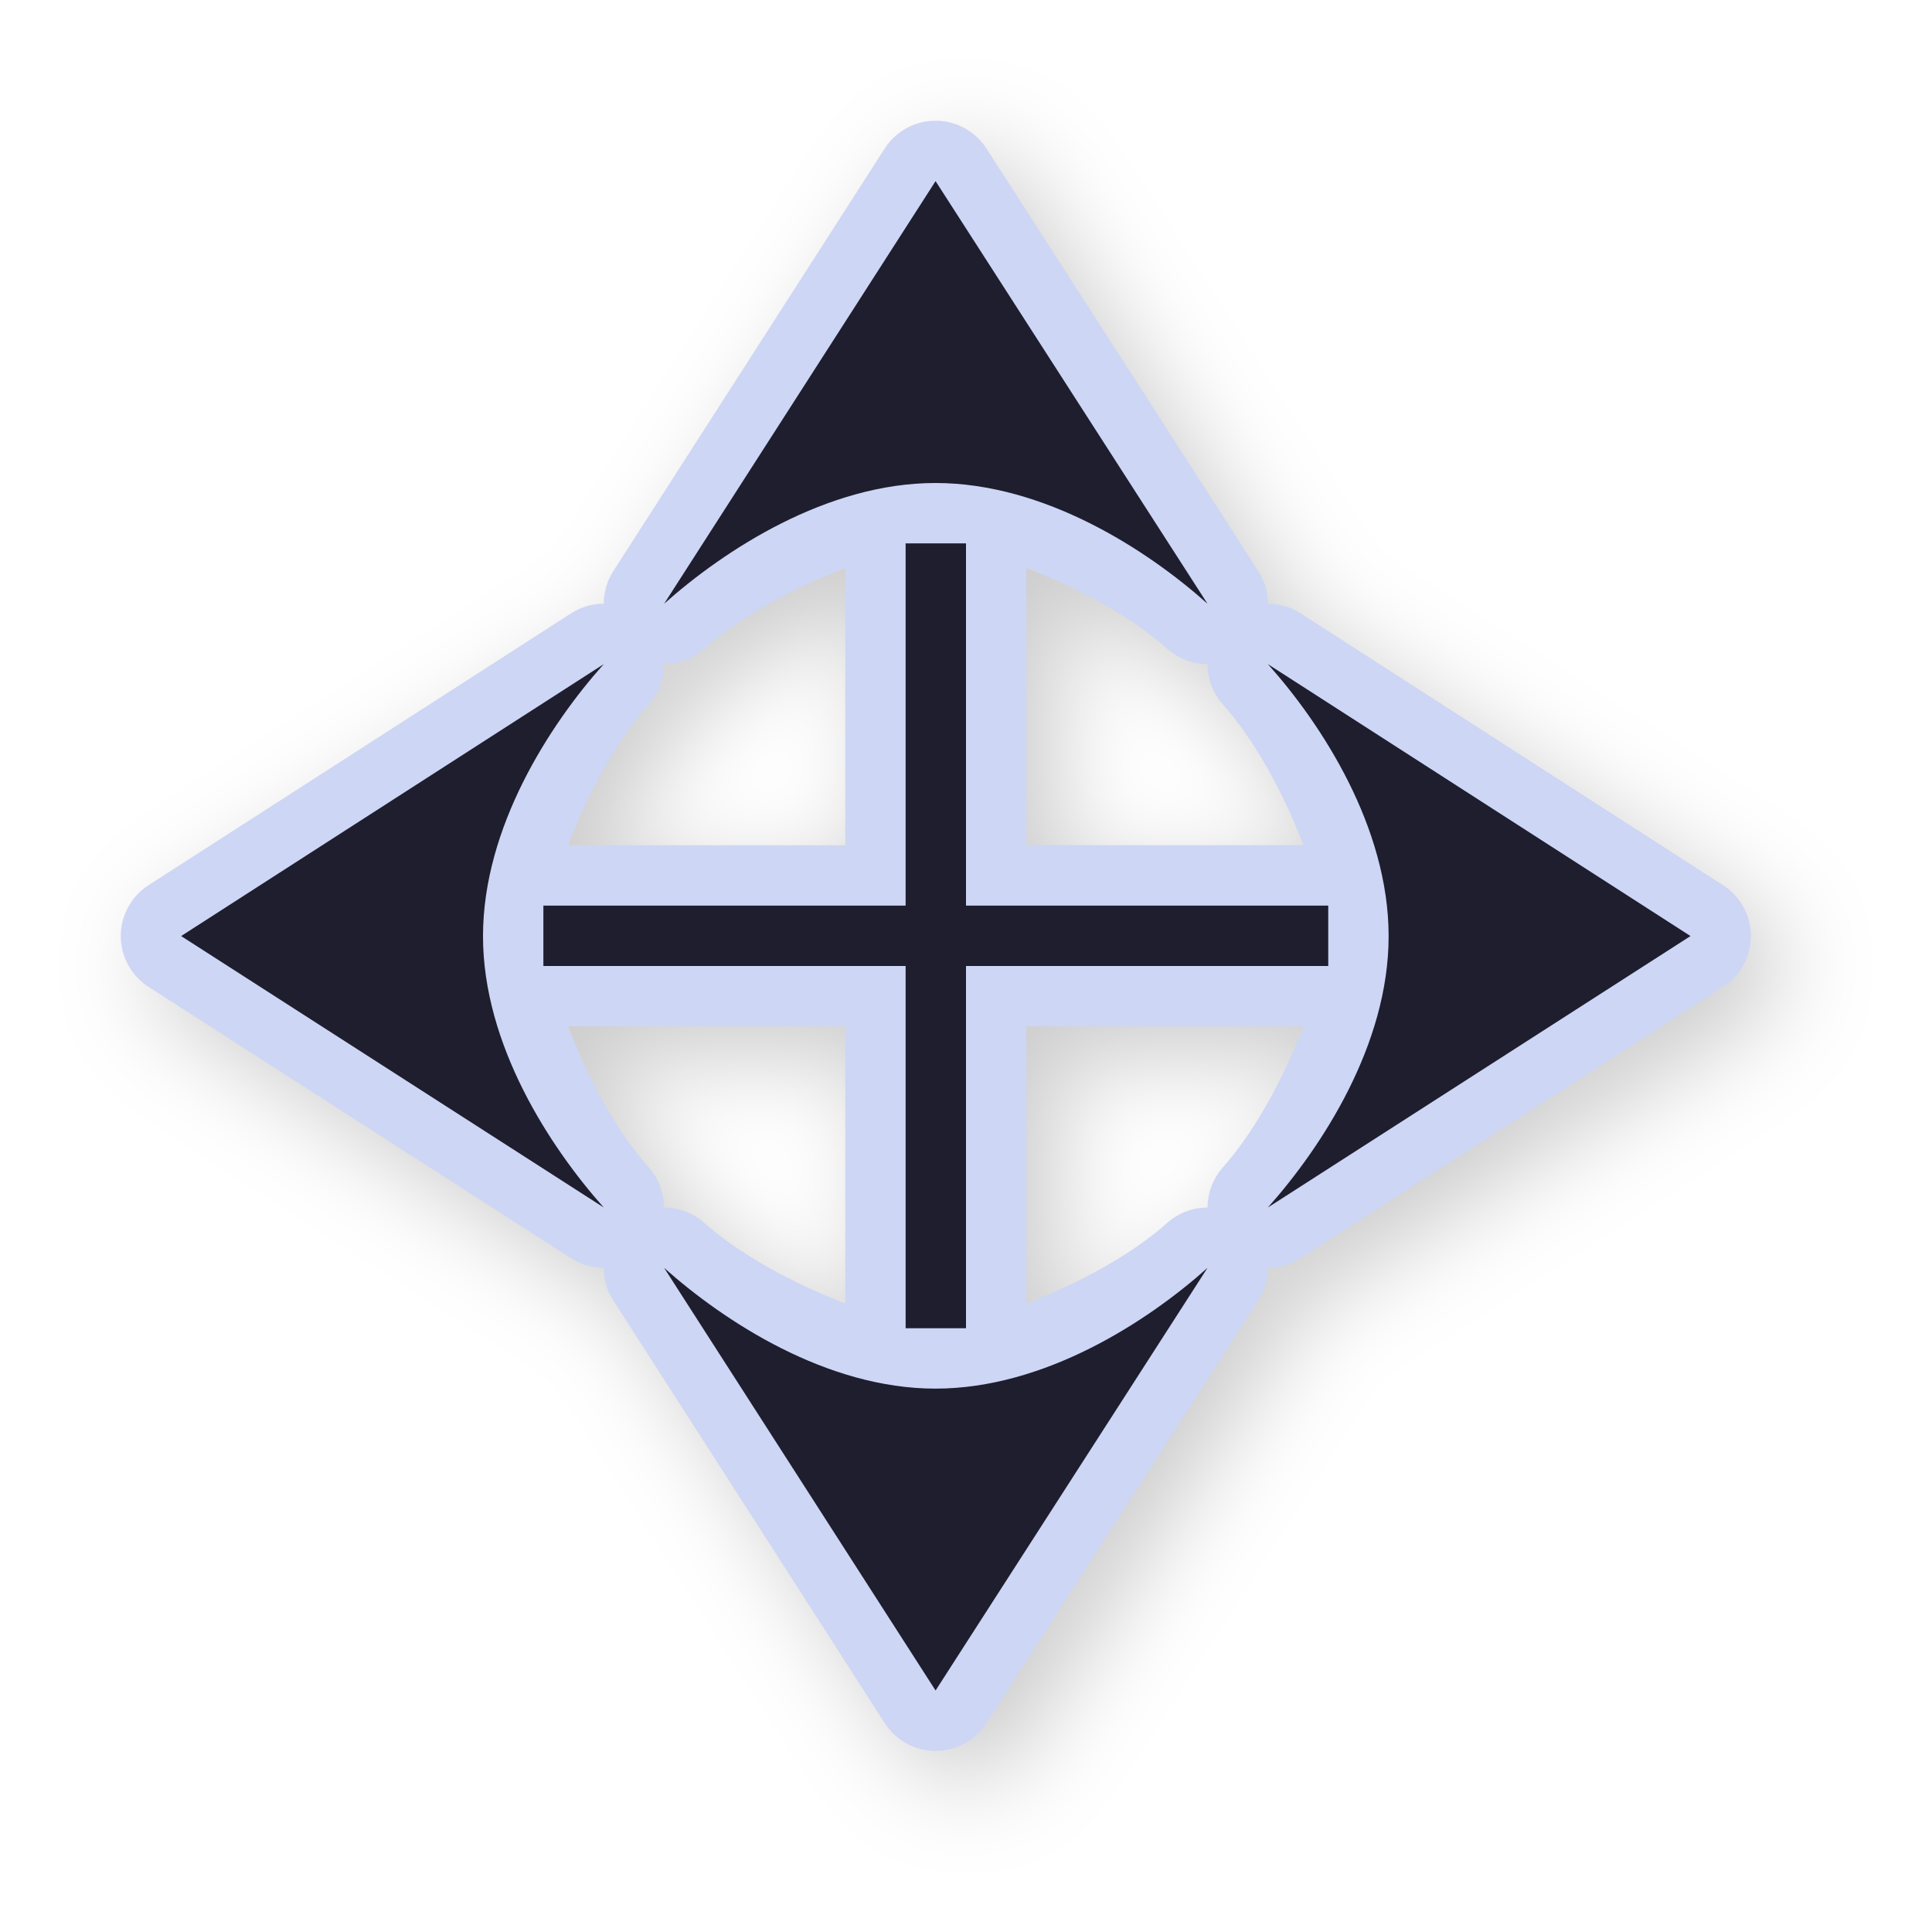
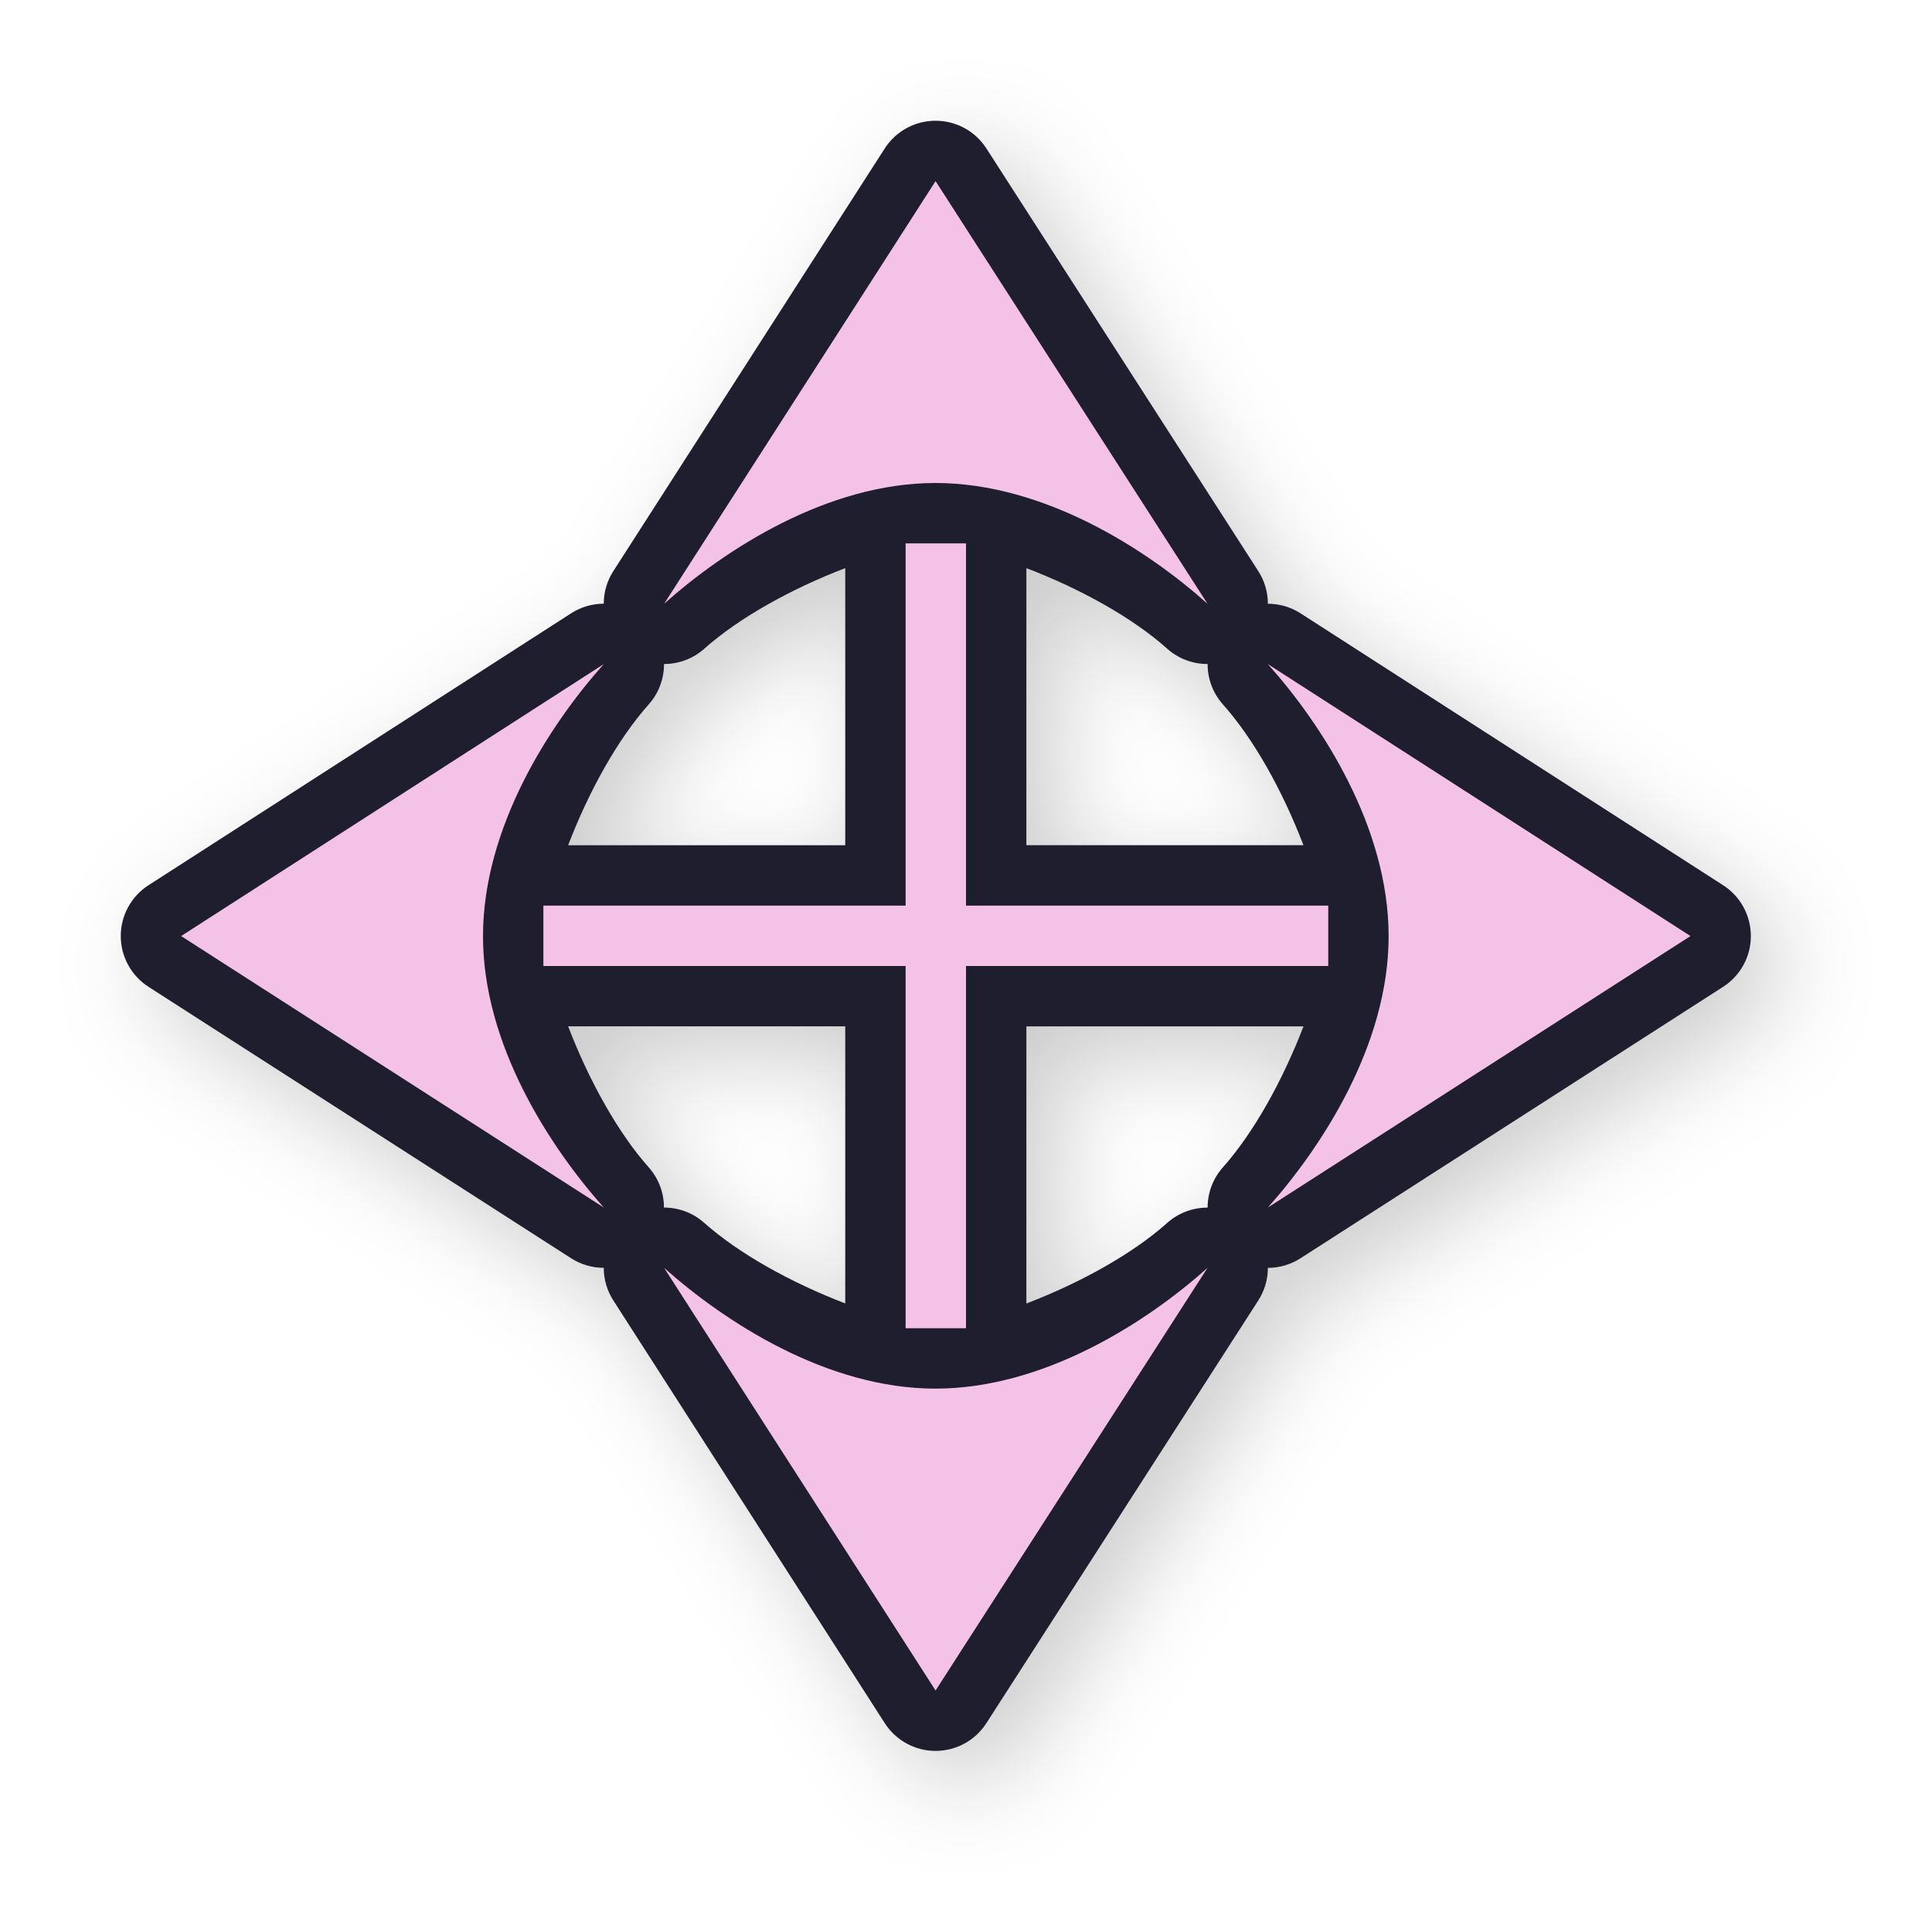
<svg xmlns="http://www.w3.org/2000/svg" width="32" height="32">
  <defs>
    <filter id="a" width="1.144" height="1.144" x="-.072" y="-.072" style="color-interpolation-filters:sRGB">
      <feGaussianBlur stdDeviation=".81" />
    </filter>
  </defs>
  <path d="M15.994 2.5a1 1 0 0 0-.84.459l-4.495 7a1 1 0 0 0-.159.54 1 1 0 0 0-.54.159l-7 4.504a1 1 0 0 0 0 1.683l7 4.496a1 1 0 0 0 .54.158 1 1 0 0 0 .159.541l4.495 7a1 1 0 0 0 1.684 0l4.503-7a1 1 0 0 0 .159-.54 1 1 0 0 0 .54-.159l7-4.496a1 1 0 0 0 0-1.683l-7-4.504a1 1 0 0 0-.54-.158 1 1 0 0 0-.159-.541l-4.503-7a1 1 0 0 0-.844-.459m.002 2.85 1.65 2.566c-.545-.16-1.041-.416-1.65-.416s-1.102.257-1.646.416ZM14.5 9.91v4.59H9.91c.347-.906.828-1.766 1.336-2.334a1 1 0 0 0 .252-.668 1 1 0 0 0 .666-.252c.572-.51 1.433-.99 2.336-1.336m3 0c.905.346 1.766.827 2.334 1.336a1 1 0 0 0 .668.252 1 1 0 0 0 .252.668c.508.568.989 1.428 1.335 2.333H17.5Zm-9.583 4.443c-.16.546-.416 1.041-.416 1.65 0 .61.257 1.102.416 1.647L5.35 16.003Zm16.166 0 2.566 1.65-2.566 1.647c.16-.545.417-1.038.416-1.647 0-.609-.257-1.104-.416-1.65M9.911 17.499h4.59v4.59c-.904-.347-1.765-.827-2.337-1.336a1 1 0 0 0-.666-.252 1 1 0 0 0-.252-.666c-.508-.571-.988-1.432-1.335-2.336m7.589 0h4.59c-.348.904-.828 1.765-1.336 2.336a1 1 0 0 0-.252.666 1 1 0 0 0-.668.252c-.568.508-1.429.99-2.334 1.336zm-3.15 6.584c.544.16 1.037.416 1.646.416s1.105-.257 1.65-.416l-1.65 2.566z" style="color:#000;font-style:normal;font-variant:normal;font-weight:400;font-stretch:normal;font-size:medium;line-height:normal;font-family:sans-serif;font-variant-ligatures:normal;font-variant-position:normal;font-variant-caps:normal;font-variant-numeric:normal;font-variant-alternates:normal;font-feature-settings:normal;text-indent:0;text-align:start;text-decoration:none;text-decoration-line:none;text-decoration-style:solid;text-decoration-color:#000;letter-spacing:normal;word-spacing:normal;text-transform:none;writing-mode:lr-tb;direction:ltr;text-orientation:mixed;dominant-baseline:auto;baseline-shift:baseline;text-anchor:start;white-space:normal;shape-padding:0;clip-rule:nonzero;display:inline;overflow:visible;visibility:visible;opacity:.2;isolation:auto;mix-blend-mode:normal;color-interpolation:sRGB;color-interpolation-filters:linearRGB;solid-color:#000;solid-opacity:1;vector-effect:none;fill:#000;fill-opacity:1;fill-rule:nonzero;stroke:none;stroke-width:2;stroke-linecap:round;stroke-linejoin:round;stroke-miterlimit:4;stroke-dasharray:none;stroke-dashoffset:0;stroke-opacity:1;paint-order:normal;color-rendering:auto;image-rendering:auto;shape-rendering:auto;text-rendering:auto;enable-background:accumulate;filter:url(#a)" />
-   <path d="M15.494 2a1 1 0 0 0-.84.459l-4.495 7a1 1 0 0 0-.159.54 1 1 0 0 0-.54.159l-7 4.504a1 1 0 0 0 0 1.683l7 4.496a1 1 0 0 0 .54.158 1 1 0 0 0 .159.541l4.495 7a1 1 0 0 0 1.684 0l4.503-7A1 1 0 0 0 21 21a1 1 0 0 0 .54-.159l7-4.496a1 1 0 0 0 0-1.683l-7-4.504A1 1 0 0 0 21 10a1 1 0 0 0-.159-.541l-4.503-7A1 1 0 0 0 15.494 2m.002 2.85 1.65 2.566c-.545-.16-1.041-.416-1.65-.416s-1.102.257-1.646.416ZM14 9.41V14H9.41c.347-.906.828-1.766 1.336-2.334a1 1 0 0 0 .252-.668 1 1 0 0 0 .666-.252c.572-.51 1.433-.99 2.336-1.336m3 0c.905.346 1.766.827 2.334 1.336a1 1 0 0 0 .668.252 1 1 0 0 0 .252.668c.508.568.989 1.428 1.335 2.333H17Zm-9.583 4.443c-.16.546-.416 1.041-.416 1.65 0 .61.257 1.102.416 1.647L4.85 15.503Zm16.166 0 2.566 1.65-2.566 1.647c.16-.545.417-1.038.416-1.647 0-.609-.257-1.104-.416-1.65M9.411 16.999H14v4.59c-.904-.347-1.765-.827-2.337-1.336a1 1 0 0 0-.666-.252 1 1 0 0 0-.252-.666c-.508-.571-.988-1.432-1.335-2.336M17 17h4.59c-.348.904-.828 1.765-1.336 2.336a1 1 0 0 0-.252.666 1 1 0 0 0-.668.252c-.568.508-1.429.99-2.334 1.336zm-3.15 6.584c.544.16 1.037.416 1.646.416s1.105-.257 1.65-.416l-1.65 2.566z" style="color:#000;font-style:normal;font-variant:normal;font-weight:400;font-stretch:normal;font-size:medium;line-height:normal;font-family:sans-serif;font-variant-ligatures:normal;font-variant-position:normal;font-variant-caps:normal;font-variant-numeric:normal;font-variant-alternates:normal;font-feature-settings:normal;text-indent:0;text-align:start;text-decoration:none;text-decoration-line:none;text-decoration-style:solid;text-decoration-color:#000;letter-spacing:normal;word-spacing:normal;text-transform:none;writing-mode:lr-tb;direction:ltr;text-orientation:mixed;dominant-baseline:auto;baseline-shift:baseline;text-anchor:start;white-space:normal;shape-padding:0;clip-rule:nonzero;display:inline;overflow:visible;visibility:visible;opacity:1;isolation:auto;mix-blend-mode:normal;color-interpolation:sRGB;color-interpolation-filters:linearRGB;solid-color:#000;solid-opacity:1;vector-effect:none;fill:#cdd6f4;fill-opacity:1;fill-rule:nonzero;stroke:none;stroke-width:2;stroke-linecap:round;stroke-linejoin:round;stroke-miterlimit:4;stroke-dasharray:none;stroke-dashoffset:0;stroke-opacity:1;paint-order:normal;color-rendering:auto;image-rendering:auto;shape-rendering:auto;text-rendering:auto;enable-background:accumulate" />
-   <path d="M15.496 3 11 10c.997-.888 2.693-2.001 4.496-2S19.002 9.107 20 10zM15 9v6H9v1h6v6h1v-6h6v-1h-6V9zm-5 2-7 4.504L10 20c-.888-.997-2.001-2.693-2-4.496S9.107 11.998 10 11m11 0c.893.998 1.999 2.7 2 4.504S21.888 19.003 21 20l7-4.496zM11 21l4.496 7L20 21c-.998.893-2.7 1.999-4.504 2S11.997 21.888 11 21" style="opacity:1;fill:#1e1e2e;fill-opacity:1;stroke:none;stroke-width:0;stroke-linecap:round;stroke-linejoin:round;stroke-miterlimit:4;stroke-dasharray:none;stroke-dashoffset:0;stroke-opacity:1;paint-order:normal" />
+   <path d="M15.494 2a1 1 0 0 0-.84.459l-4.495 7a1 1 0 0 0-.159.54 1 1 0 0 0-.54.159l-7 4.504a1 1 0 0 0 0 1.683l7 4.496a1 1 0 0 0 .54.158 1 1 0 0 0 .159.541l4.495 7a1 1 0 0 0 1.684 0l4.503-7A1 1 0 0 0 21 21a1 1 0 0 0 .54-.159l7-4.496a1 1 0 0 0 0-1.683l-7-4.504A1 1 0 0 0 21 10a1 1 0 0 0-.159-.541l-4.503-7A1 1 0 0 0 15.494 2m.002 2.85 1.65 2.566c-.545-.16-1.041-.416-1.65-.416s-1.102.257-1.646.416ZM14 9.41V14H9.41c.347-.906.828-1.766 1.336-2.334a1 1 0 0 0 .252-.668 1 1 0 0 0 .666-.252c.572-.51 1.433-.99 2.336-1.336m3 0c.905.346 1.766.827 2.334 1.336a1 1 0 0 0 .668.252 1 1 0 0 0 .252.668c.508.568.989 1.428 1.335 2.333H17Zm-9.583 4.443c-.16.546-.416 1.041-.416 1.65 0 .61.257 1.102.416 1.647L4.85 15.503Zm16.166 0 2.566 1.65-2.566 1.647c.16-.545.417-1.038.416-1.647 0-.609-.257-1.104-.416-1.65M9.411 16.999H14v4.59c-.904-.347-1.765-.827-2.337-1.336a1 1 0 0 0-.666-.252 1 1 0 0 0-.252-.666c-.508-.571-.988-1.432-1.335-2.336M17 17h4.59c-.348.904-.828 1.765-1.336 2.336a1 1 0 0 0-.252.666 1 1 0 0 0-.668.252c-.568.508-1.429.99-2.334 1.336zm-3.15 6.584c.544.16 1.037.416 1.646.416s1.105-.257 1.65-.416l-1.65 2.566z" style="color:#000;font-style:normal;font-variant:normal;font-weight:400;font-stretch:normal;font-size:medium;line-height:normal;font-family:sans-serif;font-variant-ligatures:normal;font-variant-position:normal;font-variant-caps:normal;font-variant-numeric:normal;font-variant-alternates:normal;font-feature-settings:normal;text-indent:0;text-align:start;text-decoration:none;text-decoration-line:none;text-decoration-style:solid;text-decoration-color:#000;letter-spacing:normal;word-spacing:normal;text-transform:none;writing-mode:lr-tb;direction:ltr;text-orientation:mixed;dominant-baseline:auto;baseline-shift:baseline;text-anchor:start;white-space:normal;shape-padding:0;clip-rule:nonzero;display:inline;overflow:visible;visibility:visible;opacity:1;isolation:auto;mix-blend-mode:normal;color-interpolation:sRGB;color-interpolation-filters:linearRGB;solid-color:#000;solid-opacity:1;vector-effect:none;fill:#1e1e2e;fill-opacity:1;fill-rule:nonzero;stroke:none;stroke-width:2;stroke-linecap:round;stroke-linejoin:round;stroke-miterlimit:4;stroke-dasharray:none;stroke-dashoffset:0;stroke-opacity:1;paint-order:normal;color-rendering:auto;image-rendering:auto;shape-rendering:auto;text-rendering:auto;enable-background:accumulate" />
+   <path d="M15.496 3 11 10c.997-.888 2.693-2.001 4.496-2S19.002 9.107 20 10zM15 9v6H9v1h6v6h1v-6h6v-1h-6V9zm-5 2-7 4.504L10 20c-.888-.997-2.001-2.693-2-4.496S9.107 11.998 10 11m11 0c.893.998 1.999 2.7 2 4.504S21.888 19.003 21 20l7-4.496zM11 21l4.496 7L20 21c-.998.893-2.7 1.999-4.504 2S11.997 21.888 11 21" style="opacity:1;fill:#f5c2e7;fill-opacity:1;stroke:none;stroke-width:0;stroke-linecap:round;stroke-linejoin:round;stroke-miterlimit:4;stroke-dasharray:none;stroke-dashoffset:0;stroke-opacity:1;paint-order:normal" />
  <path id="hotspot" d="m 16,15 h -1 v 1 h 1 z" display="none" fill="#333333" stroke-width="1.19" />
</svg>
